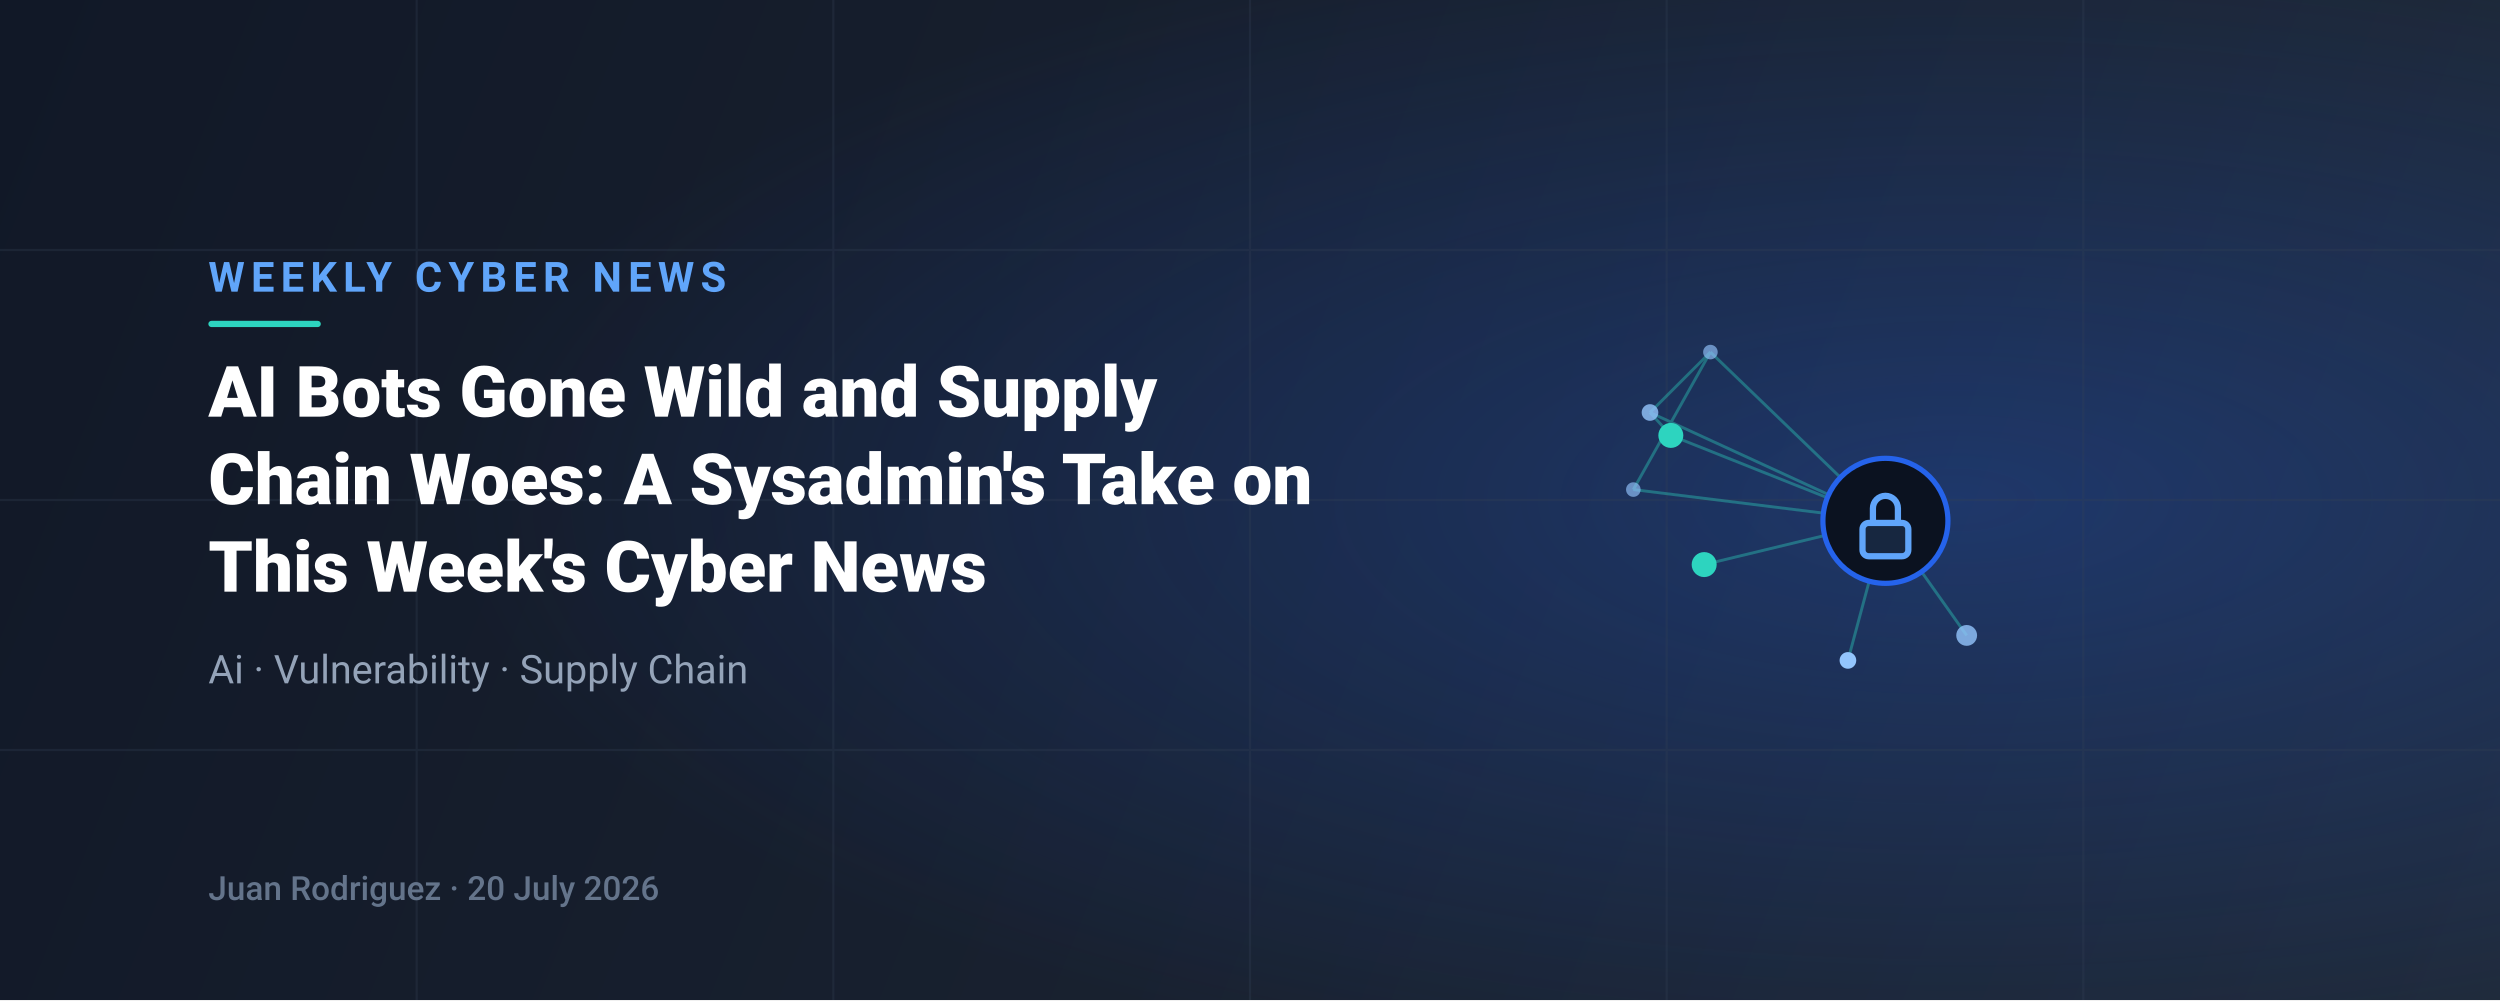
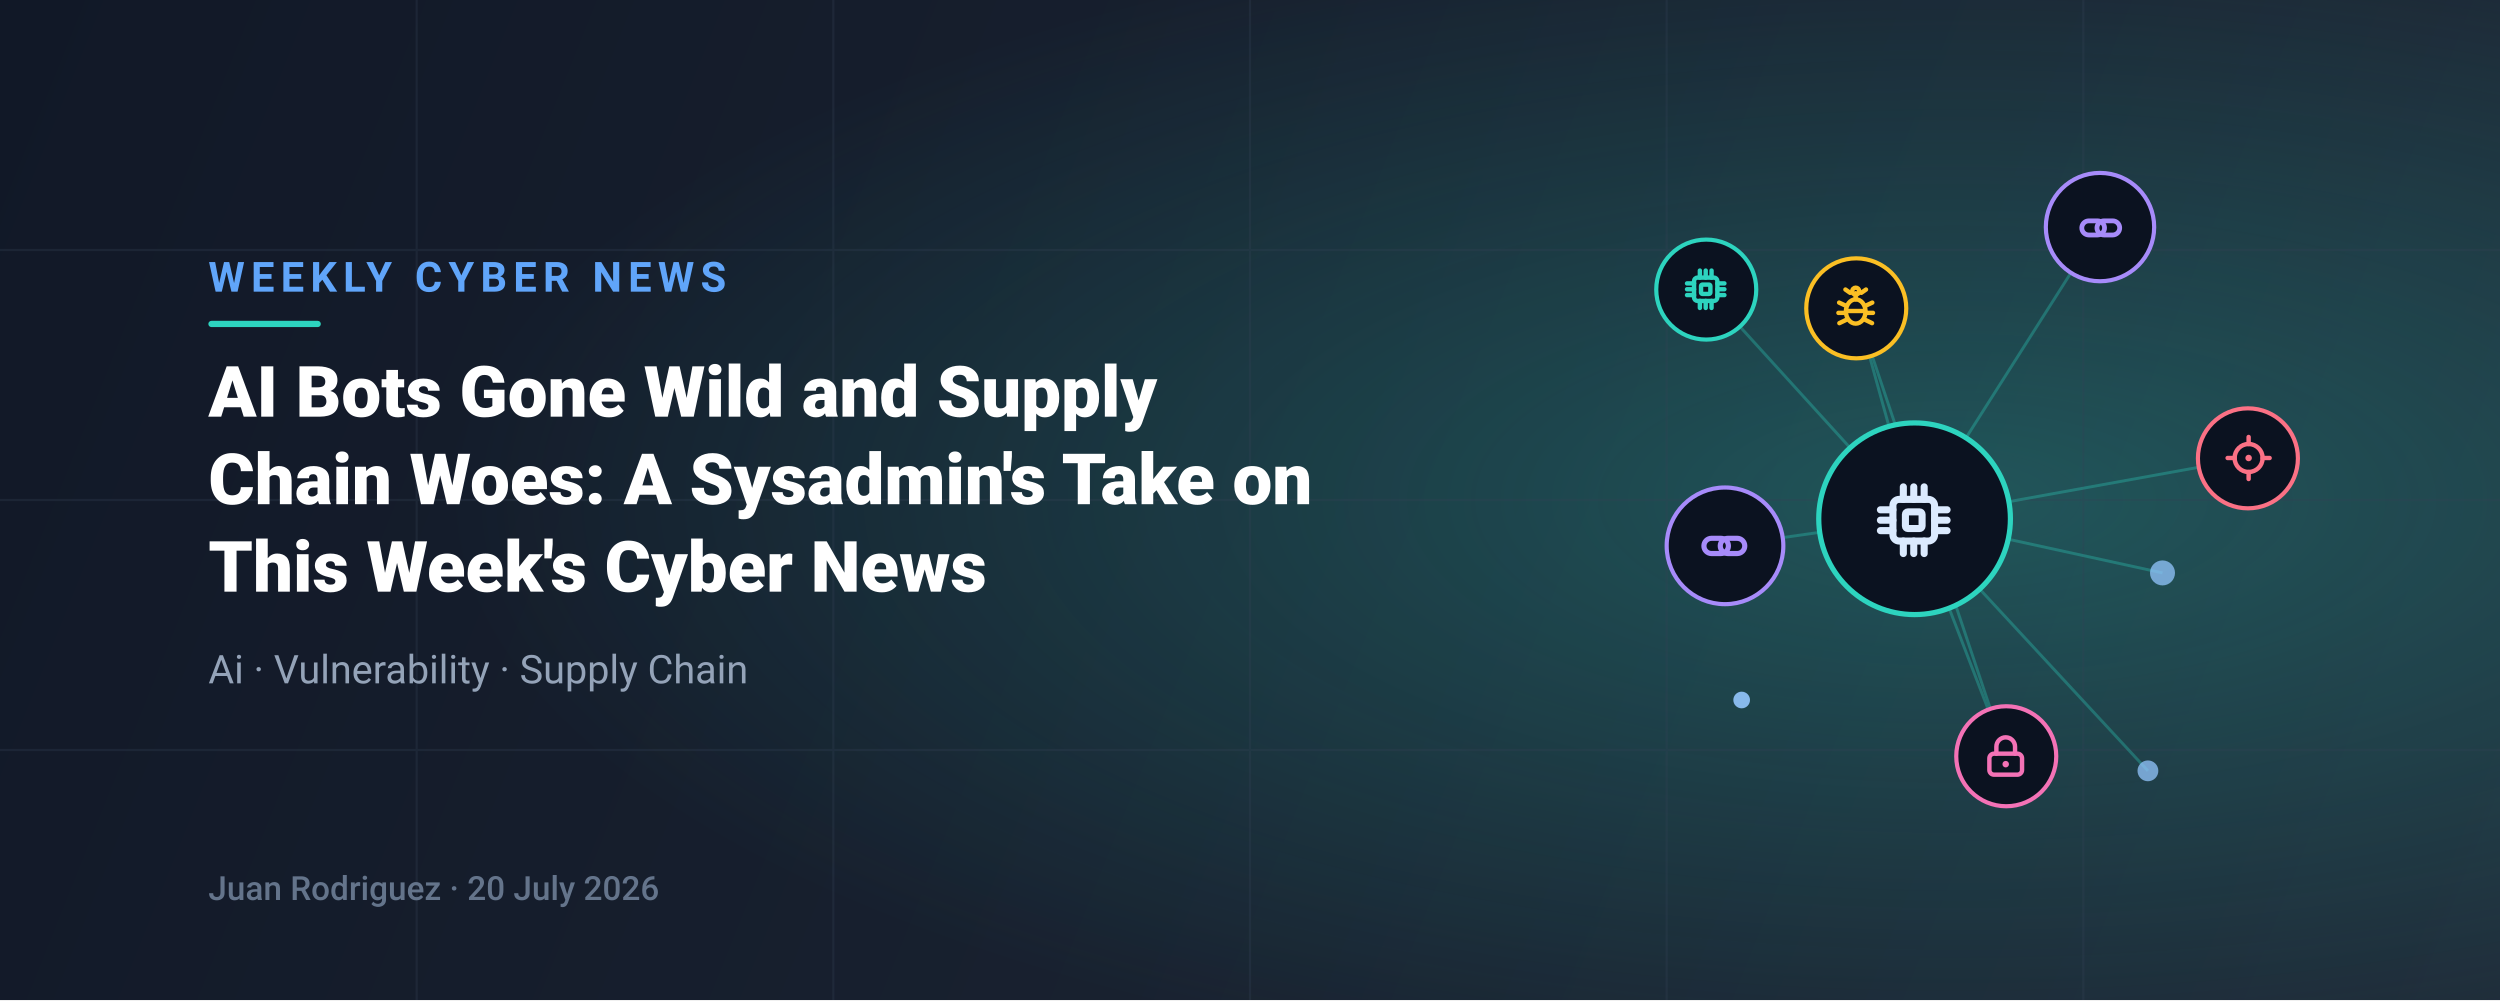
<svg xmlns="http://www.w3.org/2000/svg" viewBox="0 0 1200 480" fill="none" role="img" aria-label="AI Bots Gone Wild and Supply Chain Woes: A Sysadmin's Take on This Week's Cyber News">
  <defs>
    <linearGradient id="bg" x1="0" y1="0" x2="1200" y2="480" gradientUnits="userSpaceOnUse">
      <stop offset="0" stop-color="#111827" />
      <stop offset="1" stop-color="#1f2937" />
    </linearGradient>
    <radialGradient id="glow" cx="0.78" cy="0.5" r="0.6">
-       <stop offset="0" stop-color="#2563eb" stop-opacity="0.30" />
-       <stop offset="1" stop-color="#2563eb" stop-opacity="0" />
+       <stop offset="0" stop-color="#2dd4bf" stop-opacity="0.28" />
+       <stop offset="1" stop-color="#2dd4bf" stop-opacity="0" />
    </radialGradient>
  </defs>
  <rect width="1200" height="480" fill="url(#bg)" />
  <rect width="1200" height="480" fill="url(#glow)" />
  <g stroke="#334155" stroke-width="1" opacity="0.30">
    <path d="M0 120 H1200 M0 240 H1200 M0 360 H1200" />
    <path d="M200 0 V480 M400 0 V480 M600 0 V480 M800 0 V480 M1000 0 V480" />
  </g>
-   <g stroke="#2dd4bf" stroke-width="1.4" opacity="0.38" fill="none">
-     <path d="M905 250 L792 198" />
-     <path d="M905 250 L818 271" />
-     <path d="M905 250 L944 305" />
-     <path d="M905 250 L887 317" />
-     <path d="M905 250 L784 235" />
-     <path d="M905 250 L802 209" />
-     <path d="M905 250 L821 169" />
-     <path d="M792 198 L802 209" />
-     <path d="M792 198 L821 169" />
-     <path d="M821 169 L784 235" />
+   <g stroke="#2dd4bf" stroke-width="1.4" opacity="0.32" fill="none">
+     <path d="M919 249 L963 363" />
+     <path d="M919 249 L828 262" />
+     <path d="M919 249 L819 139" />
+     <path d="M919 249 L1079 220" />
+     <path d="M919 249 L891 148" />
+     <path d="M919 249 L1008 109" />
+     <path d="M963 363 L891 148" />
+     <path d="M919 249 L1038 275" />
+     <path d="M919 249 L1031 370" />
  </g>
-   <g>
-     <circle cx="905" cy="250" r="30" fill="#0b1220" stroke="#2563eb" stroke-width="2.5" />
-     <g transform="translate(905 252)" stroke="#60a5fa" stroke-width="3" fill="none" stroke-linecap="round">
-       <rect x="-11" y="-1" width="22" height="16" rx="3" fill="#60a5fa" fill-opacity="0.15" />
-       <path d="M-6 -1 V-8 a6 6 0 0 1 12 0 V-1" />
-     </g>
-     <circle cx="792" cy="198" r="4" fill="#93c5fd" opacity="0.8" />
-     <circle cx="818" cy="271" r="6" fill="#2dd4bf" />
-     <circle cx="944" cy="305" r="5" fill="#93c5fd" opacity="0.8" />
-     <circle cx="887" cy="317" r="4" fill="#93c5fd" opacity="1.0" />
-     <circle cx="784" cy="235" r="3.5" fill="#93c5fd" opacity="0.65" />
-     <circle cx="802" cy="209" r="6" fill="#2dd4bf" />
-     <circle cx="821" cy="169" r="3.5" fill="#93c5fd" opacity="0.65" />
+   <circle cx="1038" cy="275" r="6" fill="#93c5fd" opacity="0.75" />
+   <circle cx="1031" cy="370" r="5" fill="#93c5fd" opacity="0.75" />
+   <circle cx="836" cy="336" r="4" fill="#93c5fd" opacity="0.9" />
+   <circle cx="963" cy="363" r="24" fill="#0b1220" stroke="#f472b6" stroke-width="2" />
+   <g transform="translate(949.3 350.0) scale(1.120)" fill="none" stroke="#f472b6" stroke-width="1.90" stroke-linecap="round" stroke-linejoin="round">
+     <rect x="5" y="10.5" width="14" height="9" rx="2" />
+     <path d="M8 10.5 V7.5 a4 4 0 0 1 8 0 V10.5" />
+     <circle cx="12" cy="15" r="1.4" fill="#f472b6" stroke="none" />
+   </g>
+   <circle cx="828" cy="262" r="28" fill="#0b1220" stroke="#a78bfa" stroke-width="2" />
+   <g transform="translate(812.0 246.1) scale(1.307)" fill="none" stroke="#a78bfa" stroke-width="1.90" stroke-linecap="round" stroke-linejoin="round">
+     <rect x="4.5" y="9.4" width="9" height="5.6" rx="2.8" />
+     <rect x="10.5" y="9.4" width="9" height="5.6" rx="2.8" />
+   </g>
+   <circle cx="819" cy="139" r="24" fill="#0b1220" stroke="#2dd4bf" stroke-width="2" />
+   <g transform="translate(805.3 125.4) scale(1.120)" fill="none" stroke="#2dd4bf" stroke-width="1.90" stroke-linecap="round" stroke-linejoin="round">
+     <rect x="7" y="7" width="10" height="10" rx="1.5" />
+     <rect x="10" y="10" width="4" height="4" rx="0.6" />
+     <path d="M9.5 7 V4 M12 7 V4 M14.5 7 V4 M9.5 17 V20 M12 17 V20 M14.5 17 V20 M7 9.5 H4 M7 12 H4 M7 14.5 H4 M17 9.5 H20 M17 12 H20 M17 14.5 H20" />
+   </g>
+   <circle cx="1079" cy="220" r="24" fill="#0b1220" stroke="#fb7185" stroke-width="2" />
+   <g transform="translate(1065.9 206.4) scale(1.120)" fill="none" stroke="#fb7185" stroke-width="1.90" stroke-linecap="round" stroke-linejoin="round">
+     <circle cx="12" cy="12" r="6" />
+     <circle cx="12" cy="12" r="1.4" fill="#fb7185" stroke="none" />
+     <path d="M12 3 V6 M12 18 V21 M3 12 H6 M18 12 H21" />
+   </g>
+   <circle cx="891" cy="148" r="24" fill="#0b1220" stroke="#fbbf24" stroke-width="2" />
+   <g transform="translate(877.3 134.5) scale(1.120)" fill="none" stroke="#fbbf24" stroke-width="1.90" stroke-linecap="round" stroke-linejoin="round">
+     <ellipse cx="12" cy="13.4" rx="4.2" ry="5.2" />
+     <path d="M12 8.2 V5.6" />
+     <circle cx="12" cy="4.7" r="1.5" />
+     <path d="M9.6 5.4 L7.6 4 M14.4 5.4 L16.4 4" />
+     <path d="M7.9 11 L4.9 9.6 M7.6 14 L4.6 14 M7.9 17 L5 18.4" />
+     <path d="M16.1 11 L19.1 9.6 M16.4 14 L19.4 14 M16.1 17 L19 18.4" />
+     <path d="M8 13.2 H16" />
+   </g>
+   <circle cx="1008" cy="109" r="26" fill="#0b1220" stroke="#a78bfa" stroke-width="2" />
+   <g transform="translate(993.8 94.6) scale(1.213)" fill="none" stroke="#a78bfa" stroke-width="1.90" stroke-linecap="round" stroke-linejoin="round">
+     <rect x="4.5" y="9.4" width="9" height="5.6" rx="2.8" />
+     <rect x="10.5" y="9.4" width="9" height="5.6" rx="2.8" />
+   </g>
+   <circle cx="919" cy="249" r="46" fill="#0b1220" stroke="#2dd4bf" stroke-width="2.5" />
+   <g transform="translate(894.6 225.7) scale(2.000)" fill="none" stroke="#dbeafe" stroke-width="1.70" stroke-linecap="round" stroke-linejoin="round">
+     <rect x="7" y="7" width="10" height="10" rx="1.5" />
+     <rect x="10" y="10" width="4" height="4" rx="0.6" />
+     <path d="M9.5 7 V4 M12 7 V4 M14.5 7 V4 M9.5 17 V20 M12 17 V20 M14.5 17 V20 M7 9.5 H4 M7 12 H4 M7 14.5 H4 M17 9.5 H20 M17 12 H20 M17 14.5 H20" />
  </g>
  <g font-family="ui-sans-serif, system-ui, -apple-system, Segoe UI, Roboto, sans-serif">
    <text x="100" y="140" fill="#60a5fa" font-size="20" font-weight="600" letter-spacing="3">WEEKLY CYBER NEWS</text>
    <rect x="100" y="154" width="54" height="3" rx="1.5" fill="#2dd4bf" />
    <text x="100" y="200" fill="#ffffff" font-size="34" font-weight="800">
      <tspan x="100" dy="0">AI Bots Gone Wild and Supply</tspan>
      <tspan x="100" dy="42">Chain Woes: A Sysadmin's Take on</tspan>
      <tspan x="100" dy="42">This Week's Cyber News</tspan>
    </text>
    <text x="100" y="328" fill="#94a3b8" font-size="19" font-weight="400">Ai · Vulnerability · Supply Chain</text>
    <text x="100" y="432" fill="#64748b" font-size="16" font-weight="500">Juan Rodriguez · 20 July 2026</text>
  </g>
</svg>
